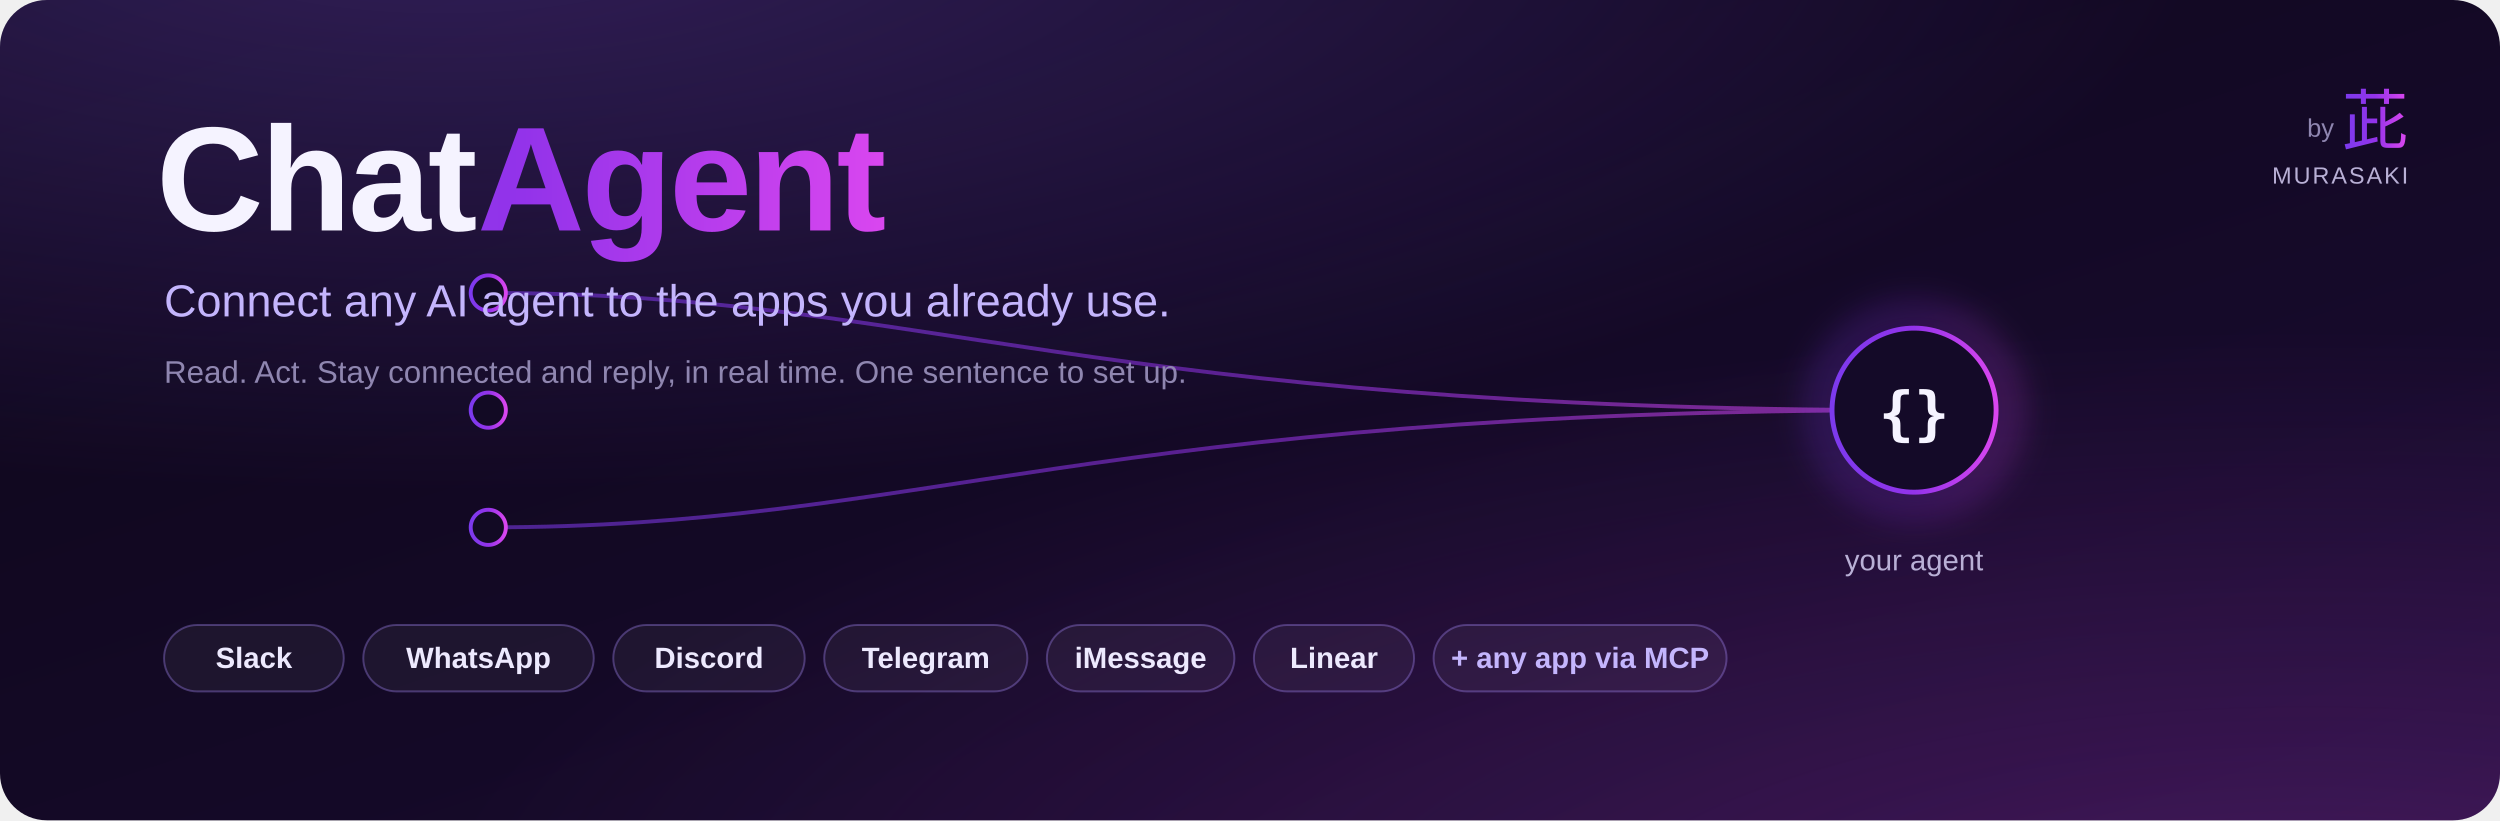
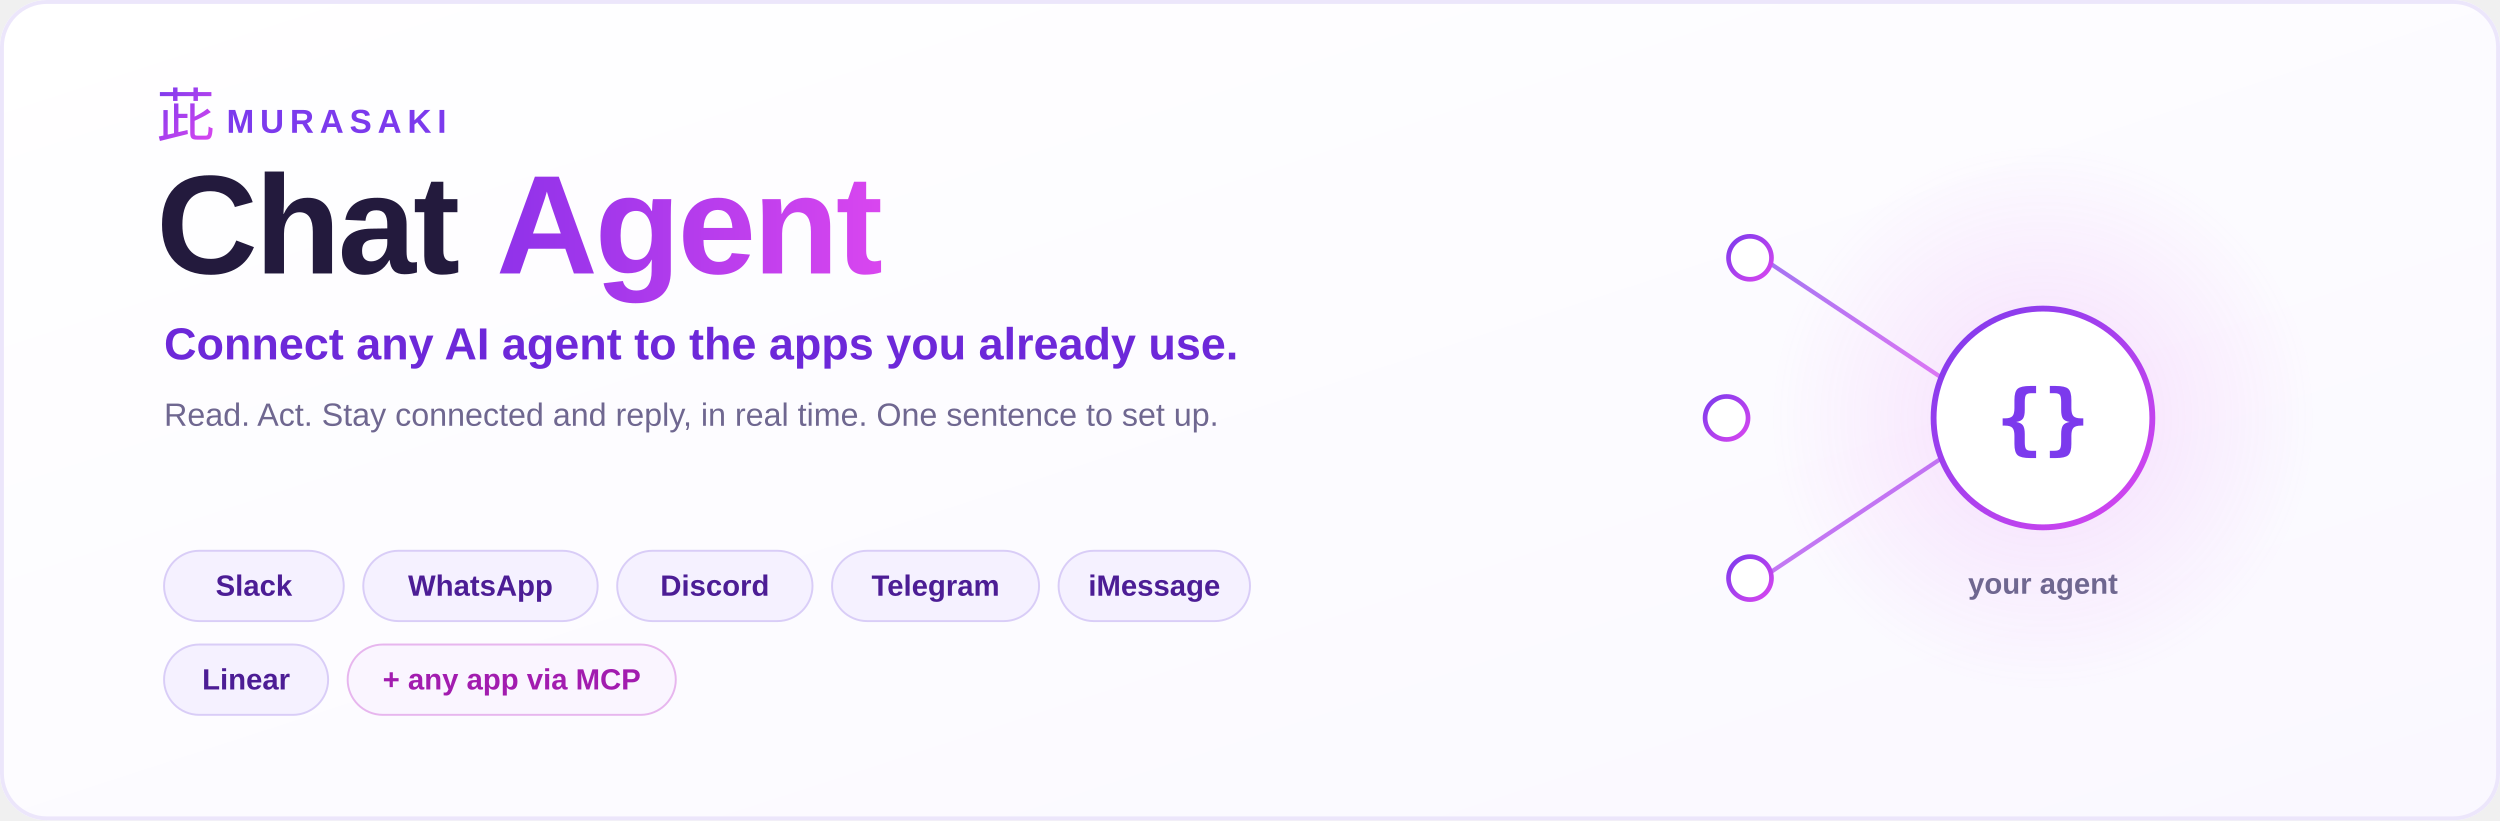
- <svg xmlns="http://www.w3.org/2000/svg" width="1280" height="420" viewBox="0 0 1280 420" role="img" aria-label="ChatAgent by Murasaki">
+ <svg xmlns="http://www.w3.org/2000/svg" width="1280" height="420" viewBox="0 0 1280 420" role="img" aria-label="Murasaki Chat Agent">
  <defs>
    <linearGradient id="bg" x1="0" y1="0" x2="1" y2="1">
-       <stop offset="0" stop-color="#0d0618" />
-       <stop offset="1" stop-color="#1a0c33" />
+       <stop offset="0" stop-color="#ffffff" />
+       <stop offset="1" stop-color="#faf8ff" />
    </linearGradient>
    <linearGradient id="brand" x1="0" y1="0" x2="1" y2="0">
      <stop offset="0" stop-color="#7c3aed" />
      <stop offset="0.5" stop-color="#9333ea" />
      <stop offset="1" stop-color="#d946ef" />
    </linearGradient>
-     <radialGradient id="glowL" cx="18%" cy="-10%" r="70%">
-       <stop offset="0" stop-color="#8b5cf6" stop-opacity="0.28" />
-       <stop offset="1" stop-color="#8b5cf6" stop-opacity="0" />
-     </radialGradient>
-     <radialGradient id="glowR" cx="92%" cy="115%" r="75%">
-       <stop offset="0" stop-color="#d946ef" stop-opacity="0.22" />
+     <linearGradient id="brandV" x1="0" y1="0" x2="1" y2="1">
+       <stop offset="0" stop-color="#7c3aed" />
+       <stop offset="1" stop-color="#d946ef" />
+     </linearGradient>
+     <radialGradient id="halo" cx="50%" cy="50%" r="50%">
+       <stop offset="0" stop-color="#d946ef" stop-opacity="0.16" />
      <stop offset="1" stop-color="#d946ef" stop-opacity="0" />
    </radialGradient>
-     <filter id="soft" x="-40%" y="-40%" width="180%" height="180%">
-       <feGaussianBlur stdDeviation="7" />
-     </filter>
    <style>
      .sans { font-family: "Helvetica Neue", Arial, "Segoe UI", system-ui, sans-serif; }
      .mono { font-family: "SFMono-Regular", Menlo, Consolas, monospace; }
      .serif{ font-family: "Hiragino Mincho ProN", "Yu Mincho", "Noto Serif JP", serif; }
    </style>
  </defs>
  <rect width="1280" height="420" rx="24" fill="url(#bg)" />
-   <rect width="1280" height="420" rx="24" fill="url(#glowL)" />
-   <rect width="1280" height="420" rx="24" fill="url(#glowR)" />
-   <g stroke="url(#brand)" stroke-width="2" fill="none" opacity="0.55">
-     <path d="M250 150 C 470 150, 560 210, 980 210" />
-     <path d="M250 210 C 470 210, 560 210, 980 210" />
-     <path d="M250 270 C 470 270, 560 210, 980 210" />
-   </g>
-   <g fill="#120a24" stroke="url(#brand)" stroke-width="2">
-     <circle cx="250" cy="150" r="9" />
-     <circle cx="250" cy="210" r="9" />
-     <circle cx="250" cy="270" r="9" />
-   </g>
-   <circle cx="980" cy="210" r="58" fill="url(#brand)" opacity="0.18" filter="url(#soft)" />
-   <circle cx="980" cy="210" r="42" fill="#140a28" stroke="url(#brand)" stroke-width="2.5" />
-   <text x="980" y="222" text-anchor="middle" class="mono" font-size="30" font-weight="700" fill="#f5f3ff">{}</text>
-   <text x="980" y="292" text-anchor="middle" class="sans" font-size="15" fill="#b9b0d6">your agent</text>
-   <text x="80" y="118" class="sans" font-size="76" font-weight="800" fill="#f5f3ff" letter-spacing="-1.5">Chat<tspan fill="url(#brand)">Agent</tspan>
+   <rect x="1" y="1" width="1278" height="418" rx="23" fill="none" stroke="#ece6fb" stroke-width="2" />
+   <text x="80" y="70" class="serif" font-size="30" fill="url(#brandV)">茈</text>
+   <text x="116" y="68" class="sans" font-size="17" font-weight="700" letter-spacing="3" fill="#7c3aed">MURASAKI</text>
+   <text x="80" y="140" class="sans" font-size="72" font-weight="800" fill="#231a3d" letter-spacing="-1.5">Chat <tspan fill="url(#brand)">Agent</tspan>
  </text>
-   <text x="84" y="162" class="sans" font-size="23" font-weight="500" fill="#c4b5fd">Connect any AI agent to the apps you already use.</text>
-   <text x="84" y="196" class="sans" font-size="16" fill="#8f86b0">Read. Act. Stay connected and reply, in real time. One sentence to set up.</text>
+   <text x="84" y="184" class="sans" font-size="23" font-weight="600" fill="#6d28d9">Connect any AI agent to the apps you already use.</text>
+   <text x="84" y="218" class="sans" font-size="16.5" fill="#6f6790">Read. Act. Stay connected and reply, in real time. One sentence to set up.</text>
  <g class="sans" font-size="15" font-weight="600">
-     <g transform="translate(84,320)">
-       <rect width="92" height="34" rx="17" fill="#ffffff" fill-opacity="0.05" stroke="#a78bfa" stroke-opacity="0.35" />
-       <text x="46" y="22" text-anchor="middle" fill="#ede9fe">Slack</text>
+     <g transform="translate(84,282)">
+       <rect width="92" height="36" rx="18" fill="#f5f1ff" stroke="#d9cdf7" />
+       <text x="46" y="23" text-anchor="middle" fill="#4c1d95">Slack</text>
    </g>
-     <g transform="translate(186,320)">
-       <rect width="118" height="34" rx="17" fill="#ffffff" fill-opacity="0.05" stroke="#a78bfa" stroke-opacity="0.35" />
-       <text x="59" y="22" text-anchor="middle" fill="#ede9fe">WhatsApp</text>
+     <g transform="translate(186,282)">
+       <rect width="120" height="36" rx="18" fill="#f5f1ff" stroke="#d9cdf7" />
+       <text x="60" y="23" text-anchor="middle" fill="#4c1d95">WhatsApp</text>
    </g>
-     <g transform="translate(314,320)">
-       <rect width="98" height="34" rx="17" fill="#ffffff" fill-opacity="0.05" stroke="#a78bfa" stroke-opacity="0.35" />
-       <text x="49" y="22" text-anchor="middle" fill="#ede9fe">Discord</text>
+     <g transform="translate(316,282)">
+       <rect width="100" height="36" rx="18" fill="#f5f1ff" stroke="#d9cdf7" />
+       <text x="50" y="23" text-anchor="middle" fill="#4c1d95">Discord</text>
    </g>
-     <g transform="translate(422,320)">
-       <rect width="104" height="34" rx="17" fill="#ffffff" fill-opacity="0.05" stroke="#a78bfa" stroke-opacity="0.35" />
-       <text x="52" y="22" text-anchor="middle" fill="#ede9fe">Telegram</text>
+     <g transform="translate(426,282)">
+       <rect width="106" height="36" rx="18" fill="#f5f1ff" stroke="#d9cdf7" />
+       <text x="53" y="23" text-anchor="middle" fill="#4c1d95">Telegram</text>
    </g>
-     <g transform="translate(536,320)">
-       <rect width="96" height="34" rx="17" fill="#ffffff" fill-opacity="0.05" stroke="#a78bfa" stroke-opacity="0.35" />
-       <text x="48" y="22" text-anchor="middle" fill="#ede9fe">iMessage</text>
+     <g transform="translate(542,282)">
+       <rect width="98" height="36" rx="18" fill="#f5f1ff" stroke="#d9cdf7" />
+       <text x="49" y="23" text-anchor="middle" fill="#4c1d95">iMessage</text>
    </g>
-     <g transform="translate(642,320)">
-       <rect width="82" height="34" rx="17" fill="#ffffff" fill-opacity="0.05" stroke="#a78bfa" stroke-opacity="0.35" />
-       <text x="41" y="22" text-anchor="middle" fill="#ede9fe">Linear</text>
+     <g transform="translate(84,330)">
+       <rect width="84" height="36" rx="18" fill="#f5f1ff" stroke="#d9cdf7" />
+       <text x="42" y="23" text-anchor="middle" fill="#4c1d95">Linear</text>
    </g>
-     <g transform="translate(734,320)">
-       <rect width="150" height="34" rx="17" fill="#ffffff" fill-opacity="0.05" stroke="#a78bfa" stroke-opacity="0.35" />
-       <text x="75" y="22" text-anchor="middle" fill="#c4b5fd">+ any app via MCP</text>
+     <g transform="translate(178,330)">
+       <rect width="168" height="36" rx="18" fill="#faf5ff" stroke="#e7b6ee" />
+       <text x="84" y="23" text-anchor="middle" fill="#a21caf">+ any app via MCP</text>
    </g>
  </g>
-   <g transform="translate(1155,44)">
-     <text x="40" y="26" text-anchor="end" class="sans" font-size="13" fill="#8f86b0">by</text>
-     <text x="78" y="30" text-anchor="end" class="serif" font-size="34" fill="url(#brand)">茈</text>
-     <text x="78" y="50" text-anchor="end" class="sans" font-size="12" letter-spacing="1" fill="#b9b0d6">MURASAKI</text>
+   <g>
+     <circle cx="1046" cy="214" r="140" fill="url(#halo)" />
+     <g>
+       <line x1="902" y1="132" x2="1004" y2="200" stroke="url(#brandV)" stroke-width="2.2" opacity="0.7" />
+       <line x1="892" y1="214" x2="1004" y2="214" stroke="url(#brandV)" stroke-width="2.2" opacity="0.7" />
+       <line x1="902" y1="296" x2="1004" y2="228" stroke="url(#brandV)" stroke-width="2.2" opacity="0.7" />
+     </g>
+     <g fill="#ffffff" stroke="url(#brandV)" stroke-width="2.4">
+       <circle cx="896" cy="132" r="11" />
+       <circle cx="884" cy="214" r="11" />
+       <circle cx="896" cy="296" r="11" />
+     </g>
+     <circle cx="1046" cy="214" r="56" fill="#ffffff" stroke="url(#brandV)" stroke-width="3" />
+     <text x="1046" y="228" text-anchor="middle" class="mono" font-size="40" font-weight="700" fill="#7c3aed">{}</text>
+     <text x="1046" y="304" text-anchor="middle" class="sans" font-size="15" font-weight="600" fill="#6f6790">your agent</text>
  </g>
</svg>
